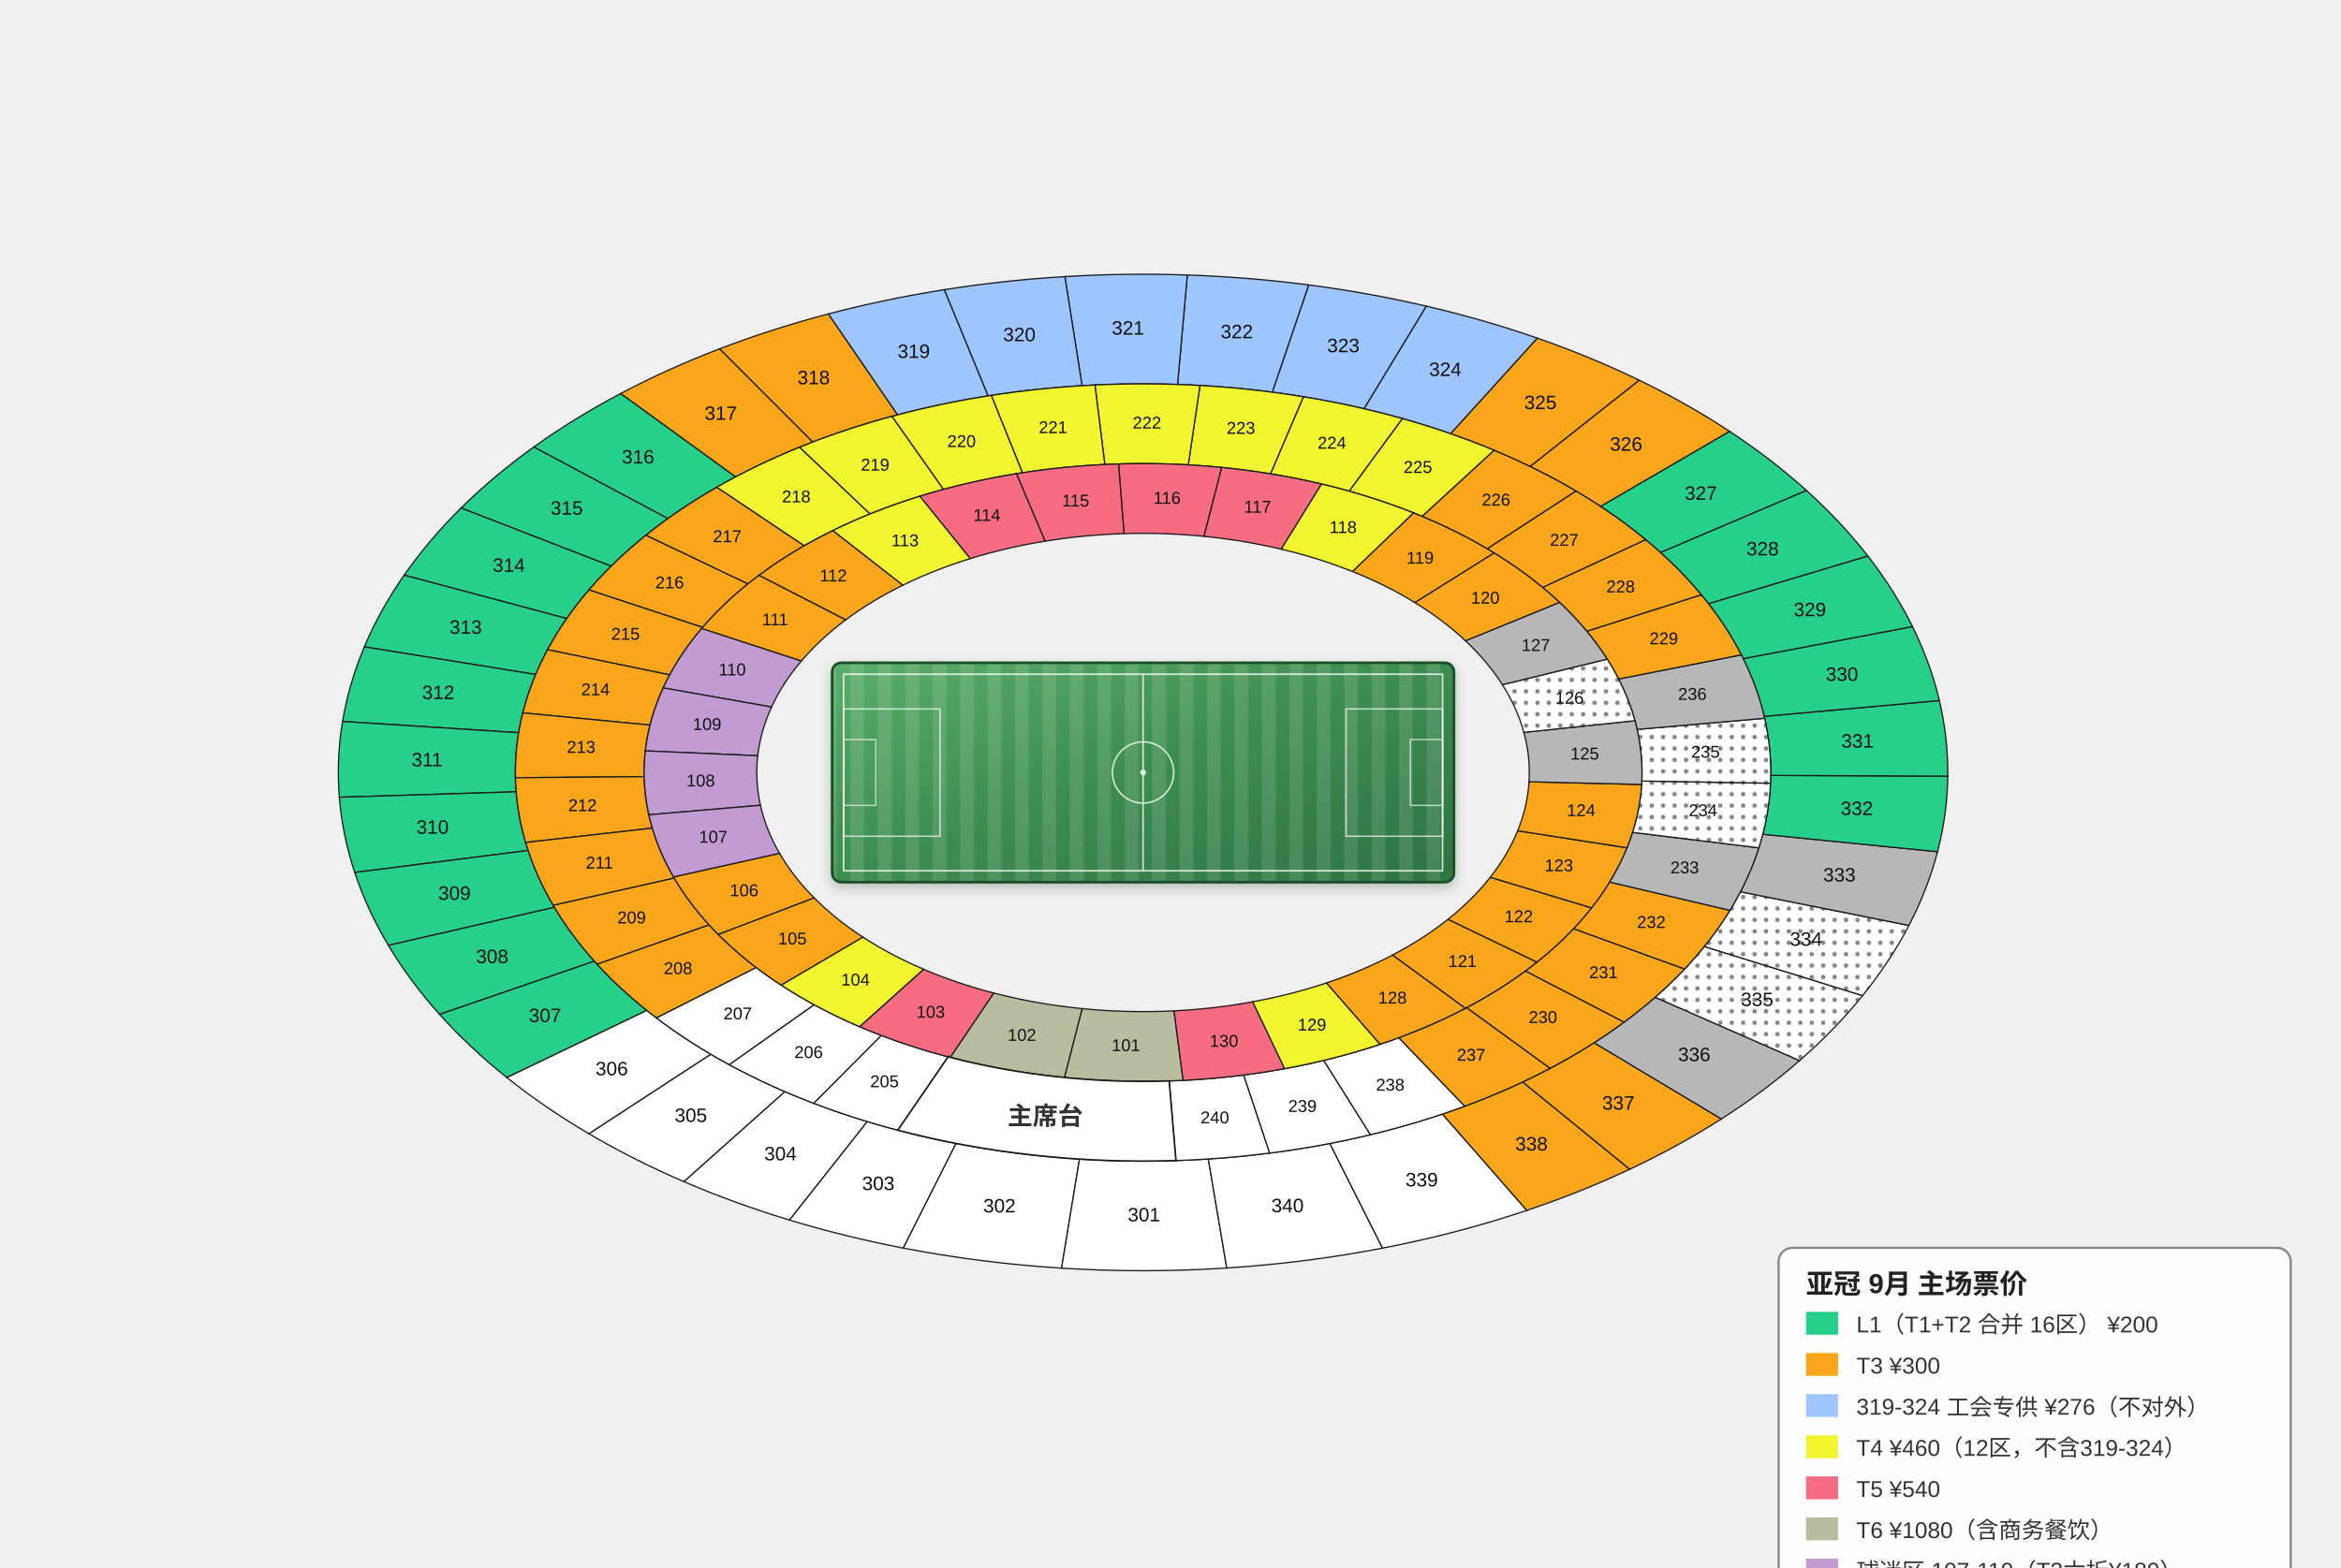
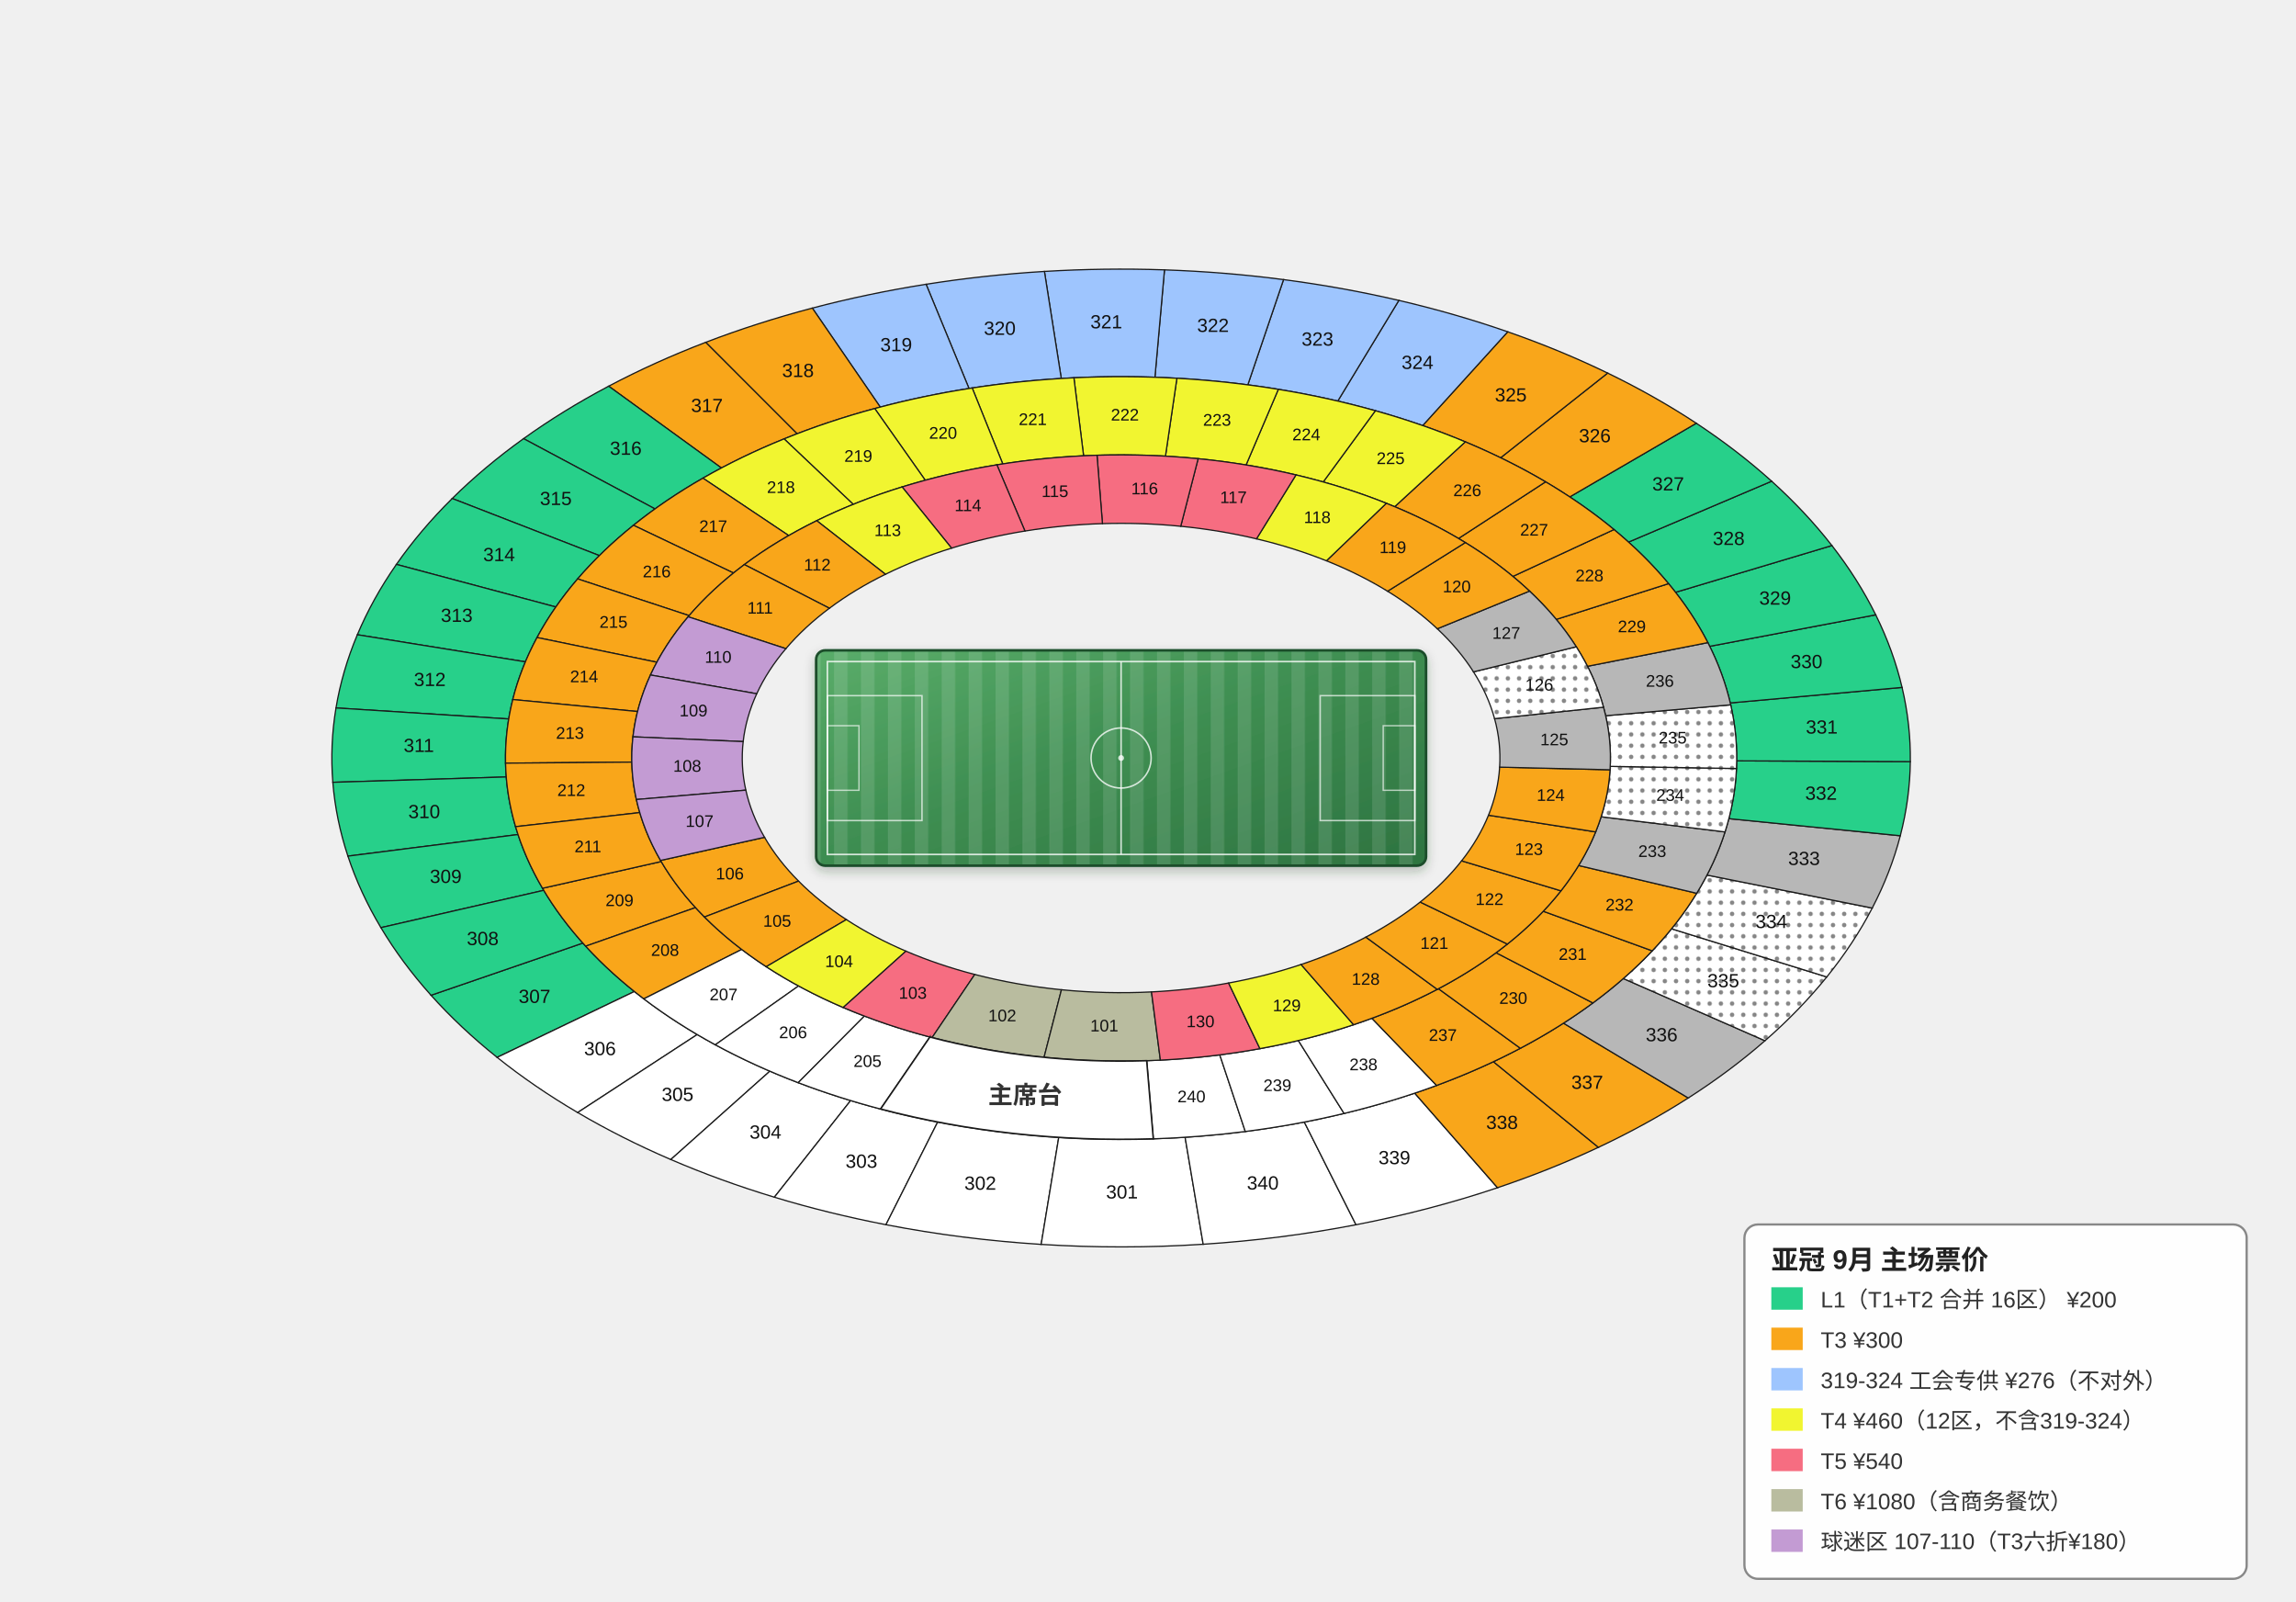
- <svg xmlns="http://www.w3.org/2000/svg" viewBox="0 0 1024 686" width="1024" height="686">
+ <svg xmlns="http://www.w3.org/2000/svg" viewBox="0 0 1024 714" width="1024" height="714">
  <defs>
    <pattern id="awayPattern" width="5" height="5" patternUnits="userSpaceOnUse">
      <rect width="5" height="5" fill="#fff" />
      <circle cx="2.5" cy="2.5" r="1" fill="#888" />
    </pattern>
    <linearGradient id="pitchGrad" x1="0%" y1="0%" x2="100%" y2="100%">
      <stop offset="0%" stop-color="#5aad6a" />
      <stop offset="45%" stop-color="#3f8f52" />
      <stop offset="100%" stop-color="#2d7340" />
    </linearGradient>
    <pattern id="grassStripe" width="12" height="96" patternUnits="userSpaceOnUse">
      <rect width="6" height="100%" fill="#ffffff" opacity="0.12" />
      <rect x="6" width="6" height="100%" fill="#000000" opacity="0" />
    </pattern>
    <filter id="pitchShadow" x="-10%" y="-15%" width="120%" height="130%">
      <feDropShadow dx="0" dy="2" stdDeviation="2.5" flood-color="#1a3d24" flood-opacity="0.28" />
    </filter>
  </defs>
  <g id="pitch" filter="url(#pitchShadow)">
    <rect x="364.0" y="290.0" width="272.0" height="96.0" rx="4" fill="url(#pitchGrad)" />
    <rect x="364.0" y="290.0" width="272.0" height="96.0" rx="4" fill="url(#grassStripe)" />
    <rect x="369.0" y="295.0" width="262.0" height="86.0" fill="none" stroke="rgba(255,255,255,0.78)" stroke-width="0.72" />
    <line x1="500.0" y1="295.0" x2="500.0" y2="381.0" stroke="rgba(255,255,255,0.78)" stroke-width="0.684" />
    <circle cx="500.0" cy="338.0" r="13.4" fill="none" stroke="rgba(255,255,255,0.78)" stroke-width="0.684" />
    <circle cx="500.0" cy="338.0" r="1.3" fill="rgba(255,255,255,0.78)" />
    <rect x="369.0" y="310.2" width="42.2" height="55.7" fill="none" stroke="rgba(255,255,255,0.78)" stroke-width="0.648" opacity="0.88" />
    <rect x="369.0" y="323.6" width="14.1" height="28.8" fill="none" stroke="rgba(255,255,255,0.78)" stroke-width="0.612" opacity="0.82" />
    <rect x="588.8" y="310.2" width="42.2" height="55.7" fill="none" stroke="rgba(255,255,255,0.78)" stroke-width="0.648" opacity="0.88" />
    <rect x="616.9" y="323.6" width="14.1" height="28.8" fill="none" stroke="rgba(255,255,255,0.78)" stroke-width="0.612" opacity="0.82" />
    <rect x="364.0" y="290.0" width="272.0" height="96.0" rx="4" fill="none" stroke="#1a4d2c" stroke-width="1.15" />
  </g>
  <path id="sec-307" d="M259.94,420.52L192.23,443.79A352.00,218.00,0,0,0,221.71,471.49L282.93,442.12A274.56,170.04,0,0,1,259.94,420.52Z" fill="#27d08a" stroke="#1a1a1a" stroke-width="0.55" />
  <text x="238.4" y="444.8" text-anchor="middle" dominant-baseline="middle" font-size="8.5" font-family="Arial,Helvetica,sans-serif" fill="#111">307</text>
  <path id="sec-306" d="M282.93,442.12L221.71,471.49A352.00,218.00,0,0,0,257.63,496.09L310.95,461.31A274.56,170.04,0,0,1,282.93,442.12Z" fill="#ffffff" stroke="#1a1a1a" stroke-width="0.55" />
  <text x="267.6" y="468.1" text-anchor="middle" dominant-baseline="middle" font-size="8.5" font-family="Arial,Helvetica,sans-serif" fill="#111">306</text>
  <path id="sec-305" d="M310.95,461.31L257.63,496.09A352.00,218.00,0,0,0,299.17,517.04L343.35,477.65A274.56,170.04,0,0,1,310.95,461.31Z" fill="#ffffff" stroke="#1a1a1a" stroke-width="0.55" />
  <text x="302.2" y="488.5" text-anchor="middle" dominant-baseline="middle" font-size="8.5" font-family="Arial,Helvetica,sans-serif" fill="#111">305</text>
  <path id="sec-304" d="M343.35,477.65L299.17,517.04A352.00,218.00,0,0,0,345.36,533.84L379.38,490.75A274.56,170.04,0,0,1,343.35,477.65Z" fill="#ffffff" stroke="#1a1a1a" stroke-width="0.55" />
  <text x="341.4" y="505.3" text-anchor="middle" dominant-baseline="middle" font-size="8.5" font-family="Arial,Helvetica,sans-serif" fill="#111">304</text>
  <path id="sec-303" d="M379.38,490.75L345.36,533.84A352.00,218.00,0,0,0,395.13,546.10L418.20,500.32A274.56,170.04,0,0,1,379.38,490.75Z" fill="#ffffff" stroke="#1a1a1a" stroke-width="0.55" />
  <text x="384.2" y="518.3" text-anchor="middle" dominant-baseline="middle" font-size="8.5" font-family="Arial,Helvetica,sans-serif" fill="#111">303</text>
  <path id="sec-302" d="M418.20,500.32L395.13,546.10A352.00,218.00,0,0,0,464.35,554.88L472.19,507.17A274.56,170.04,0,0,1,418.20,500.32Z" fill="#ffffff" stroke="#1a1a1a" stroke-width="0.55" />
  <text x="437.2" y="528.1" text-anchor="middle" dominant-baseline="middle" font-size="8.5" font-family="Arial,Helvetica,sans-serif" fill="#111">302</text>
  <path id="sec-301" d="M472.19,507.17L464.35,554.88A352.00,218.00,0,0,0,536.61,554.82L528.55,507.12A274.56,170.04,0,0,1,472.19,507.17Z" fill="#ffffff" stroke="#1a1a1a" stroke-width="0.55" />
  <text x="500.4" y="532.0" text-anchor="middle" dominant-baseline="middle" font-size="8.5" font-family="Arial,Helvetica,sans-serif" fill="#111">301</text>
  <path id="sec-340" d="M528.55,507.12L536.61,554.82A352.00,218.00,0,0,0,604.76,546.12L581.71,500.33A274.56,170.04,0,0,1,528.55,507.12Z" fill="#ffffff" stroke="#1a1a1a" stroke-width="0.55" />
  <text x="563.2" y="528.0" text-anchor="middle" dominant-baseline="middle" font-size="8.5" font-family="Arial,Helvetica,sans-serif" fill="#111">340</text>
  <path id="sec-339" d="M581.71,500.33L604.76,546.12A352.00,218.00,0,0,0,667.88,529.61L630.95,487.45A274.56,170.04,0,0,1,581.71,500.33Z" fill="#ffffff" stroke="#1a1a1a" stroke-width="0.55" />
  <text x="621.9" y="516.7" text-anchor="middle" dominant-baseline="middle" font-size="8.5" font-family="Arial,Helvetica,sans-serif" fill="#111">339</text>
  <path id="sec-338" d="M630.95,487.45L667.88,529.61A352.00,218.00,0,0,0,712.88,511.61L666.05,473.42A274.56,170.04,0,0,1,630.95,487.45Z" fill="#f9a61a" stroke="#1a1a1a" stroke-width="0.55" />
  <text x="669.9" y="501.0" text-anchor="middle" dominant-baseline="middle" font-size="8.5" font-family="Arial,Helvetica,sans-serif" fill="#111">338</text>
  <path id="sec-337" d="M666.05,473.42L712.88,511.61A352.00,218.00,0,0,0,752.95,489.60L697.30,456.25A274.56,170.04,0,0,1,666.05,473.42Z" fill="#f9a61a" stroke="#1a1a1a" stroke-width="0.55" />
  <text x="707.9" y="483.1" text-anchor="middle" dominant-baseline="middle" font-size="8.5" font-family="Arial,Helvetica,sans-serif" fill="#111">337</text>
  <path id="sec-336" d="M697.30,456.25L752.95,489.60A352.00,218.00,0,0,0,787.16,464.07L723.99,436.34A274.56,170.04,0,0,1,697.30,456.25Z" fill="#b7b7b7" stroke="#1a1a1a" stroke-width="0.55" />
  <text x="741.1" y="461.9" text-anchor="middle" dominant-baseline="middle" font-size="8.5" font-family="Arial,Helvetica,sans-serif" fill="#111">336</text>
  <path id="sec-335" d="M723.99,436.34L787.16,464.07A352.00,218.00,0,0,0,814.73,435.63L745.49,414.15A274.56,170.04,0,0,1,723.99,436.34Z" fill="url(#awayPattern)" stroke="#1a1a1a" stroke-width="0.55" />
  <text x="768.6" y="437.8" text-anchor="middle" dominant-baseline="middle" font-size="8.5" font-family="Arial,Helvetica,sans-serif" fill="#111">335</text>
  <path id="sec-334" d="M745.49,414.15L814.73,435.63A352.00,218.00,0,0,0,835.00,404.92L761.30,390.20A274.56,170.04,0,0,1,745.49,414.15Z" fill="url(#awayPattern)" stroke="#1a1a1a" stroke-width="0.55" />
  <text x="790.0" y="411.4" text-anchor="middle" dominant-baseline="middle" font-size="8.5" font-family="Arial,Helvetica,sans-serif" fill="#111">334</text>
  <path id="sec-333" d="M761.30,390.20L835.00,404.92A352.00,218.00,0,0,0,847.52,372.67L771.07,365.04A274.56,170.04,0,0,1,761.30,390.20Z" fill="#b7b7b7" stroke="#1a1a1a" stroke-width="0.55" />
  <text x="804.6" y="383.3" text-anchor="middle" dominant-baseline="middle" font-size="8.5" font-family="Arial,Helvetica,sans-serif" fill="#111">333</text>
  <path id="sec-332" d="M771.07,365.04L847.52,372.67A352.00,218.00,0,0,0,851.99,339.61L774.55,339.26A274.56,170.04,0,0,1,771.07,365.04Z" fill="#27d08a" stroke="#1a1a1a" stroke-width="0.55" />
  <text x="812.2" y="354.2" text-anchor="middle" dominant-baseline="middle" font-size="8.5" font-family="Arial,Helvetica,sans-serif" fill="#111">332</text>
  <path id="sec-331" d="M774.55,339.26L851.99,339.61A352.00,218.00,0,0,0,848.31,306.52L771.68,313.44A274.56,170.04,0,0,1,774.55,339.26Z" fill="#27d08a" stroke="#1a1a1a" stroke-width="0.55" />
  <text x="812.5" y="324.7" text-anchor="middle" dominant-baseline="middle" font-size="8.5" font-family="Arial,Helvetica,sans-serif" fill="#111">331</text>
  <path id="sec-330" d="M771.68,313.44L848.31,306.52A352.00,218.00,0,0,0,836.56,274.15L762.52,288.20A274.56,170.04,0,0,1,771.68,313.44Z" fill="#27d08a" stroke="#1a1a1a" stroke-width="0.55" />
  <text x="805.7" y="295.5" text-anchor="middle" dominant-baseline="middle" font-size="8.5" font-family="Arial,Helvetica,sans-serif" fill="#111">330</text>
  <path id="sec-329" d="M762.52,288.20L836.56,274.15A352.00,218.00,0,0,0,817.02,243.26L747.28,264.11A274.56,170.04,0,0,1,762.52,288.20Z" fill="#27d08a" stroke="#1a1a1a" stroke-width="0.55" />
  <text x="791.7" y="267.2" text-anchor="middle" dominant-baseline="middle" font-size="8.5" font-family="Arial,Helvetica,sans-serif" fill="#111">329</text>
  <path id="sec-328" d="M747.28,264.11L817.02,243.26A352.00,218.00,0,0,0,790.14,214.57L726.31,241.72A274.56,170.04,0,0,1,747.28,264.11Z" fill="#27d08a" stroke="#1a1a1a" stroke-width="0.55" />
  <text x="771.0" y="240.6" text-anchor="middle" dominant-baseline="middle" font-size="8.5" font-family="Arial,Helvetica,sans-serif" fill="#111">328</text>
  <path id="sec-327" d="M726.31,241.72L790.14,214.57A352.00,218.00,0,0,0,756.54,188.73L700.10,221.57A274.56,170.04,0,0,1,726.31,241.72Z" fill="#27d08a" stroke="#1a1a1a" stroke-width="0.55" />
  <text x="744.0" y="216.3" text-anchor="middle" dominant-baseline="middle" font-size="8.5" font-family="Arial,Helvetica,sans-serif" fill="#111">327</text>
  <path id="sec-326" d="M700.10,221.57L756.54,188.73A352.00,218.00,0,0,0,717.00,166.35L669.26,204.12A274.56,170.04,0,0,1,700.10,221.57Z" fill="#f9a61a" stroke="#1a1a1a" stroke-width="0.55" />
  <text x="711.3" y="194.8" text-anchor="middle" dominant-baseline="middle" font-size="8.5" font-family="Arial,Helvetica,sans-serif" fill="#111">326</text>
  <path id="sec-325" d="M669.26,204.12L717.00,166.35A352.00,218.00,0,0,0,672.44,147.95L634.50,189.76A274.56,170.04,0,0,1,669.26,204.12Z" fill="#f9a61a" stroke="#1a1a1a" stroke-width="0.55" />
  <text x="673.8" y="176.6" text-anchor="middle" dominant-baseline="middle" font-size="8.5" font-family="Arial,Helvetica,sans-serif" fill="#111">325</text>
  <path id="sec-324" d="M634.50,189.76L672.44,147.95A352.00,218.00,0,0,0,623.88,133.95L596.63,178.84A274.56,170.04,0,0,1,634.50,189.76Z" fill="#9ec5fe" stroke="#1a1a1a" stroke-width="0.55" />
  <text x="632.2" y="162.1" text-anchor="middle" dominant-baseline="middle" font-size="8.5" font-family="Arial,Helvetica,sans-serif" fill="#111">324</text>
  <path id="sec-323" d="M596.63,178.84L623.88,133.95A352.00,218.00,0,0,0,572.45,124.67L556.51,171.60A274.56,170.04,0,0,1,596.63,178.84Z" fill="#9ec5fe" stroke="#1a1a1a" stroke-width="0.55" />
  <text x="587.6" y="151.7" text-anchor="middle" dominant-baseline="middle" font-size="8.5" font-family="Arial,Helvetica,sans-serif" fill="#111">323</text>
  <path id="sec-322" d="M556.51,171.60L572.45,124.67A352.00,218.00,0,0,0,519.35,120.33L515.09,168.22A274.56,170.04,0,0,1,556.51,171.60Z" fill="#9ec5fe" stroke="#1a1a1a" stroke-width="0.55" />
  <text x="541.0" y="145.6" text-anchor="middle" dominant-baseline="middle" font-size="8.5" font-family="Arial,Helvetica,sans-serif" fill="#111">322</text>
  <path id="sec-321" d="M515.09,168.22L519.35,120.33A352.00,218.00,0,0,0,465.80,121.03L473.32,168.76A274.56,170.04,0,0,1,515.09,168.22Z" fill="#9ec5fe" stroke="#1a1a1a" stroke-width="0.55" />
  <text x="493.4" y="144.0" text-anchor="middle" dominant-baseline="middle" font-size="8.5" font-family="Arial,Helvetica,sans-serif" fill="#111">321</text>
  <path id="sec-320" d="M473.32,168.76L465.80,121.03A352.00,218.00,0,0,0,413.03,126.76L432.17,173.23A274.56,170.04,0,0,1,473.32,168.76Z" fill="#9ec5fe" stroke="#1a1a1a" stroke-width="0.55" />
  <text x="445.9" y="146.9" text-anchor="middle" dominant-baseline="middle" font-size="8.5" font-family="Arial,Helvetica,sans-serif" fill="#111">320</text>
  <path id="sec-319" d="M432.17,173.23L413.03,126.76A352.00,218.00,0,0,0,362.29,137.38L392.58,181.51A274.56,170.04,0,0,1,432.17,173.23Z" fill="#9ec5fe" stroke="#1a1a1a" stroke-width="0.55" />
  <text x="399.7" y="154.2" text-anchor="middle" dominant-baseline="middle" font-size="8.5" font-family="Arial,Helvetica,sans-serif" fill="#111">319</text>
  <path id="sec-318" d="M392.58,181.51L362.29,137.38A352.00,218.00,0,0,0,314.73,152.64L355.49,193.42A274.56,170.04,0,0,1,392.58,181.51Z" fill="#f9a61a" stroke="#1a1a1a" stroke-width="0.55" />
  <text x="355.9" y="165.7" text-anchor="middle" dominant-baseline="middle" font-size="8.5" font-family="Arial,Helvetica,sans-serif" fill="#111">318</text>
  <path id="sec-317" d="M355.49,193.42L314.73,152.64A352.00,218.00,0,0,0,271.46,172.20L321.74,208.67A274.56,170.04,0,0,1,355.49,193.42Z" fill="#f9a61a" stroke="#1a1a1a" stroke-width="0.55" />
  <text x="315.3" y="181.3" text-anchor="middle" dominant-baseline="middle" font-size="8.5" font-family="Arial,Helvetica,sans-serif" fill="#111">317</text>
  <path id="sec-316" d="M321.74,208.67L271.46,172.20A352.00,218.00,0,0,0,233.49,195.59L292.12,226.92A274.56,170.04,0,0,1,321.74,208.67Z" fill="#27d08a" stroke="#1a1a1a" stroke-width="0.55" />
  <text x="279.1" y="200.4" text-anchor="middle" dominant-baseline="middle" font-size="8.5" font-family="Arial,Helvetica,sans-serif" fill="#111">316</text>
  <path id="sec-315" d="M292.12,226.92L233.49,195.59A352.00,218.00,0,0,0,201.68,222.28L267.31,247.74A274.56,170.04,0,0,1,292.12,226.92Z" fill="#27d08a" stroke="#1a1a1a" stroke-width="0.55" />
  <text x="247.9" y="222.8" text-anchor="middle" dominant-baseline="middle" font-size="8.5" font-family="Arial,Helvetica,sans-serif" fill="#111">315</text>
  <path id="sec-314" d="M267.31,247.74L201.68,222.28A352.00,218.00,0,0,0,176.79,251.66L247.89,270.65A274.56,170.04,0,0,1,267.31,247.74Z" fill="#27d08a" stroke="#1a1a1a" stroke-width="0.55" />
  <text x="222.6" y="247.8" text-anchor="middle" dominant-baseline="middle" font-size="8.5" font-family="Arial,Helvetica,sans-serif" fill="#111">314</text>
  <path id="sec-313" d="M247.89,270.65L176.79,251.66A352.00,218.00,0,0,0,159.37,283.03L234.31,295.12A274.56,170.04,0,0,1,247.89,270.65Z" fill="#27d08a" stroke="#1a1a1a" stroke-width="0.55" />
  <text x="203.7" y="274.9" text-anchor="middle" dominant-baseline="middle" font-size="8.5" font-family="Arial,Helvetica,sans-serif" fill="#111">313</text>
  <path id="sec-312" d="M234.31,295.12L159.37,283.03A352.00,218.00,0,0,0,149.85,315.67L226.88,320.59A274.56,170.04,0,0,1,234.31,295.12Z" fill="#27d08a" stroke="#1a1a1a" stroke-width="0.55" />
  <text x="191.7" y="303.5" text-anchor="middle" dominant-baseline="middle" font-size="8.5" font-family="Arial,Helvetica,sans-serif" fill="#111">312</text>
  <path id="sec-311" d="M226.88,320.59L149.85,315.67A352.00,218.00,0,0,0,148.44,348.84L225.78,346.45A274.56,170.04,0,0,1,226.88,320.59Z" fill="#27d08a" stroke="#1a1a1a" stroke-width="0.55" />
  <text x="186.8" y="332.9" text-anchor="middle" dominant-baseline="middle" font-size="8.5" font-family="Arial,Helvetica,sans-serif" fill="#111">311</text>
  <path id="sec-310" d="M225.78,346.45L148.44,348.84A352.00,218.00,0,0,0,155.16,381.75L231.03,372.12A274.56,170.04,0,0,1,225.78,346.45Z" fill="#27d08a" stroke="#1a1a1a" stroke-width="0.55" />
  <text x="189.2" y="362.4" text-anchor="middle" dominant-baseline="middle" font-size="8.5" font-family="Arial,Helvetica,sans-serif" fill="#111">310</text>
  <path id="sec-309" d="M231.03,372.12L155.16,381.75A352.00,218.00,0,0,0,169.87,413.64L242.50,397.00A274.56,170.04,0,0,1,231.03,372.12Z" fill="#27d08a" stroke="#1a1a1a" stroke-width="0.55" />
  <text x="198.8" y="391.3" text-anchor="middle" dominant-baseline="middle" font-size="8.5" font-family="Arial,Helvetica,sans-serif" fill="#111">309</text>
  <path id="sec-308" d="M242.50,397.00L169.87,413.64A352.00,218.00,0,0,0,192.23,443.79L259.94,420.52A274.56,170.04,0,0,1,242.50,397.00Z" fill="#27d08a" stroke="#1a1a1a" stroke-width="0.55" />
  <text x="215.3" y="419.0" text-anchor="middle" dominant-baseline="middle" font-size="8.5" font-family="Arial,Helvetica,sans-serif" fill="#111">308</text>
  <path id="sec-209" d="M294.88,384.16L241.95,396.08A274.56,170.04,0,0,0,261.20,421.91L310.18,404.70A218.24,135.16,0,0,1,294.88,384.16Z" fill="#f9a61a" stroke="#1a1a1a" stroke-width="0.55" />
  <text x="276.3" y="401.9" text-anchor="middle" dominant-baseline="middle" font-size="7.5" font-family="Arial,Helvetica,sans-serif" fill="#111">209</text>
  <path id="sec-208" d="M310.18,404.70L261.20,421.91A274.56,170.04,0,0,0,287.13,445.39L330.80,423.36A218.24,135.16,0,0,1,310.18,404.70Z" fill="#f9a61a" stroke="#1a1a1a" stroke-width="0.55" />
  <text x="296.6" y="424.1" text-anchor="middle" dominant-baseline="middle" font-size="7.5" font-family="Arial,Helvetica,sans-serif" fill="#111">208</text>
  <path id="sec-207" d="M330.80,423.36L287.13,445.39A274.56,170.04,0,0,0,319.02,465.87L356.15,439.64A218.24,135.16,0,0,1,330.80,423.36Z" fill="#ffffff" stroke="#1a1a1a" stroke-width="0.55" />
  <text x="322.7" y="443.9" text-anchor="middle" dominant-baseline="middle" font-size="7.5" font-family="Arial,Helvetica,sans-serif" fill="#111">207</text>
  <path id="sec-206" d="M356.15,439.64L319.02,465.87A274.56,170.04,0,0,0,355.98,482.77L385.52,453.07A218.24,135.16,0,0,1,356.15,439.64Z" fill="#ffffff" stroke="#1a1a1a" stroke-width="0.55" />
  <text x="353.7" y="460.8" text-anchor="middle" dominant-baseline="middle" font-size="7.5" font-family="Arial,Helvetica,sans-serif" fill="#111">206</text>
  <path id="sec-205" d="M385.52,453.07L355.98,482.77A274.56,170.04,0,0,0,392.72,494.52L414.73,462.42A218.24,135.16,0,0,1,385.52,453.07Z" fill="#ffffff" stroke="#1a1a1a" stroke-width="0.55" />
  <text x="386.9" y="473.6" text-anchor="middle" dominant-baseline="middle" font-size="7.5" font-family="Arial,Helvetica,sans-serif" fill="#111">205</text>
  <path id="sec-240" d="M511.42,472.97L514.37,507.81A274.56,170.04,0,0,0,555.39,504.54L544.02,470.38A218.24,135.16,0,0,1,511.42,472.97Z" fill="#ffffff" stroke="#1a1a1a" stroke-width="0.55" />
  <text x="531.4" y="489.4" text-anchor="middle" dominant-baseline="middle" font-size="7.5" font-family="Arial,Helvetica,sans-serif" fill="#111">240</text>
  <path id="sec-239" d="M544.02,470.38L555.39,504.54A274.56,170.04,0,0,0,599.45,496.49L579.05,463.98A218.24,135.16,0,0,1,544.02,470.38Z" fill="#ffffff" stroke="#1a1a1a" stroke-width="0.55" />
  <text x="569.7" y="484.4" text-anchor="middle" dominant-baseline="middle" font-size="7.5" font-family="Arial,Helvetica,sans-serif" fill="#111">239</text>
  <path id="sec-238" d="M579.05,463.98L599.45,496.49A274.56,170.04,0,0,0,640.72,484.01L611.86,454.06A218.24,135.16,0,0,1,579.05,463.98Z" fill="#ffffff" stroke="#1a1a1a" stroke-width="0.55" />
  <text x="608.1" y="475.1" text-anchor="middle" dominant-baseline="middle" font-size="7.5" font-family="Arial,Helvetica,sans-serif" fill="#111">238</text>
  <path id="sec-237" d="M611.86,454.06L640.72,484.01A274.56,170.04,0,0,0,678.06,467.43L641.54,440.88A218.24,135.16,0,0,1,611.86,454.06Z" fill="#f9a61a" stroke="#1a1a1a" stroke-width="0.55" />
  <text x="643.5" y="462.0" text-anchor="middle" dominant-baseline="middle" font-size="7.5" font-family="Arial,Helvetica,sans-serif" fill="#111">237</text>
  <path id="sec-230" d="M641.54,440.88L678.06,467.43A274.56,170.04,0,0,0,710.41,447.23L667.25,424.83A218.24,135.16,0,0,1,641.54,440.88Z" fill="#f9a61a" stroke="#1a1a1a" stroke-width="0.55" />
  <text x="674.9" y="445.5" text-anchor="middle" dominant-baseline="middle" font-size="7.5" font-family="Arial,Helvetica,sans-serif" fill="#111">230</text>
  <path id="sec-231" d="M667.25,424.83L710.41,447.23A274.56,170.04,0,0,0,736.88,423.98L688.29,406.34A218.24,135.16,0,0,1,667.25,424.83Z" fill="#f9a61a" stroke="#1a1a1a" stroke-width="0.55" />
  <text x="701.4" y="425.9" text-anchor="middle" dominant-baseline="middle" font-size="7.5" font-family="Arial,Helvetica,sans-serif" fill="#111">231</text>
  <path id="sec-232" d="M688.29,406.34L736.88,423.98A274.56,170.04,0,0,0,756.71,398.32L704.05,385.94A218.24,135.16,0,0,1,688.29,406.34Z" fill="#f9a61a" stroke="#1a1a1a" stroke-width="0.55" />
  <text x="722.3" y="403.9" text-anchor="middle" dominant-baseline="middle" font-size="7.5" font-family="Arial,Helvetica,sans-serif" fill="#111">232</text>
  <path id="sec-233" d="M704.05,385.94L756.71,398.32A274.56,170.04,0,0,0,769.35,370.96L714.10,364.20A218.24,135.16,0,0,1,704.05,385.94Z" fill="#b7b7b7" stroke="#1a1a1a" stroke-width="0.55" />
  <text x="736.9" y="380.0" text-anchor="middle" dominant-baseline="middle" font-size="7.5" font-family="Arial,Helvetica,sans-serif" fill="#111">233</text>
  <path id="sec-234" d="M714.10,364.20L769.35,370.96A274.56,170.04,0,0,0,774.46,342.69L718.16,341.73A218.24,135.16,0,0,1,714.10,364.20Z" fill="url(#awayPattern)" stroke="#1a1a1a" stroke-width="0.55" />
  <text x="744.9" y="355.0" text-anchor="middle" dominant-baseline="middle" font-size="7.5" font-family="Arial,Helvetica,sans-serif" fill="#111">234</text>
  <path id="sec-235" d="M718.16,341.73L774.46,342.69A274.56,170.04,0,0,0,771.88,314.28L716.11,319.15A218.24,135.16,0,0,1,718.16,341.73Z" fill="url(#awayPattern)" stroke="#1a1a1a" stroke-width="0.55" />
  <text x="746.0" y="329.4" text-anchor="middle" dominant-baseline="middle" font-size="7.5" font-family="Arial,Helvetica,sans-serif" fill="#111">235</text>
  <path id="sec-236" d="M716.11,319.15L771.88,314.28A274.56,170.04,0,0,0,761.69,286.54L708.01,297.10A218.24,135.16,0,0,1,716.11,319.15Z" fill="#b7b7b7" stroke="#1a1a1a" stroke-width="0.55" />
  <text x="740.3" y="304.1" text-anchor="middle" dominant-baseline="middle" font-size="7.5" font-family="Arial,Helvetica,sans-serif" fill="#111">236</text>
  <path id="sec-229" d="M708.01,297.10L761.69,286.54A274.56,170.04,0,0,0,744.17,260.24L694.08,276.19A218.24,135.16,0,0,1,708.01,297.10Z" fill="#f9a61a" stroke="#1a1a1a" stroke-width="0.55" />
  <text x="727.8" y="279.8" text-anchor="middle" dominant-baseline="middle" font-size="7.5" font-family="Arial,Helvetica,sans-serif" fill="#111">229</text>
  <path id="sec-228" d="M694.08,276.19L744.17,260.24A274.56,170.04,0,0,0,719.82,236.12L674.73,257.02A218.24,135.16,0,0,1,694.08,276.19Z" fill="#f9a61a" stroke="#1a1a1a" stroke-width="0.55" />
  <text x="708.9" y="257.1" text-anchor="middle" dominant-baseline="middle" font-size="7.5" font-family="Arial,Helvetica,sans-serif" fill="#111">228</text>
  <path id="sec-227" d="M674.73,257.02L719.82,236.12A274.56,170.04,0,0,0,689.31,214.85L650.48,240.11A218.24,135.16,0,0,1,674.73,257.02Z" fill="#f9a61a" stroke="#1a1a1a" stroke-width="0.55" />
  <text x="684.2" y="236.7" text-anchor="middle" dominant-baseline="middle" font-size="7.5" font-family="Arial,Helvetica,sans-serif" fill="#111">227</text>
  <path id="sec-226" d="M650.48,240.11L689.31,214.85A274.56,170.04,0,0,0,653.51,197.02L622.02,225.94A218.24,135.16,0,0,1,650.48,240.11Z" fill="#f9a61a" stroke="#1a1a1a" stroke-width="0.55" />
  <text x="654.4" y="219.1" text-anchor="middle" dominant-baseline="middle" font-size="7.5" font-family="Arial,Helvetica,sans-serif" fill="#111">226</text>
  <path id="sec-225" d="M622.02,225.94L653.51,197.02A274.56,170.04,0,0,0,613.41,183.14L590.14,214.91A218.24,135.16,0,0,1,622.02,225.94Z" fill="#f1f530" stroke="#1a1a1a" stroke-width="0.55" />
  <text x="620.2" y="204.8" text-anchor="middle" dominant-baseline="middle" font-size="7.5" font-family="Arial,Helvetica,sans-serif" fill="#111">225</text>
  <path id="sec-224" d="M590.14,214.91L613.41,183.14A274.56,170.04,0,0,0,570.13,173.60L555.74,207.32A218.24,135.16,0,0,1,590.14,214.91Z" fill="#f1f530" stroke="#1a1a1a" stroke-width="0.55" />
  <text x="582.6" y="194.2" text-anchor="middle" dominant-baseline="middle" font-size="7.5" font-family="Arial,Helvetica,sans-serif" fill="#111">224</text>
  <path id="sec-223" d="M555.74,207.32L570.13,173.60A274.56,170.04,0,0,0,524.89,168.66L519.78,203.40A218.24,135.16,0,0,1,555.74,207.32Z" fill="#f1f530" stroke="#1a1a1a" stroke-width="0.55" />
  <text x="542.8" y="187.7" text-anchor="middle" dominant-baseline="middle" font-size="7.5" font-family="Arial,Helvetica,sans-serif" fill="#111">223</text>
  <path id="sec-222" d="M519.78,203.40L524.89,168.66A274.56,170.04,0,0,0,478.95,168.46L483.27,203.24A218.24,135.16,0,0,1,519.78,203.40Z" fill="#f1f530" stroke="#1a1a1a" stroke-width="0.55" />
  <text x="501.7" y="185.4" text-anchor="middle" dominant-baseline="middle" font-size="7.5" font-family="Arial,Helvetica,sans-serif" fill="#111">222</text>
  <path id="sec-221" d="M483.27,203.24L478.95,168.46A274.56,170.04,0,0,0,433.60,173.01L447.22,206.85A218.24,135.16,0,0,1,483.27,203.24Z" fill="#f1f530" stroke="#1a1a1a" stroke-width="0.55" />
  <text x="460.6" y="187.4" text-anchor="middle" dominant-baseline="middle" font-size="7.5" font-family="Arial,Helvetica,sans-serif" fill="#111">221</text>
  <path id="sec-220" d="M447.22,206.85L433.60,173.01A274.56,170.04,0,0,0,390.12,182.17L412.66,214.14A218.24,135.16,0,0,1,447.22,206.85Z" fill="#f1f530" stroke="#1a1a1a" stroke-width="0.55" />
  <text x="420.6" y="193.5" text-anchor="middle" dominant-baseline="middle" font-size="7.5" font-family="Arial,Helvetica,sans-serif" fill="#111">220</text>
  <path id="sec-219" d="M412.66,214.14L390.12,182.17A274.56,170.04,0,0,0,349.70,195.70L380.53,224.89A218.24,135.16,0,0,1,412.66,214.14Z" fill="#f1f530" stroke="#1a1a1a" stroke-width="0.55" />
  <text x="382.8" y="203.8" text-anchor="middle" dominant-baseline="middle" font-size="7.5" font-family="Arial,Helvetica,sans-serif" fill="#111">219</text>
  <path id="sec-218" d="M380.53,224.89L349.70,195.70A274.56,170.04,0,0,0,313.50,213.21L351.75,238.81A218.24,135.16,0,0,1,380.53,224.89Z" fill="#f1f530" stroke="#1a1a1a" stroke-width="0.55" />
  <text x="348.3" y="217.7" text-anchor="middle" dominant-baseline="middle" font-size="7.5" font-family="Arial,Helvetica,sans-serif" fill="#111">218</text>
  <path id="sec-217" d="M351.75,238.81L313.50,213.21A274.56,170.04,0,0,0,282.51,234.22L327.13,255.50A218.24,135.16,0,0,1,351.75,238.81Z" fill="#f9a61a" stroke="#1a1a1a" stroke-width="0.55" />
  <text x="318.1" y="235.1" text-anchor="middle" dominant-baseline="middle" font-size="7.5" font-family="Arial,Helvetica,sans-serif" fill="#111">217</text>
  <path id="sec-216" d="M327.13,255.50L282.51,234.22A274.56,170.04,0,0,0,257.62,258.13L307.34,274.51A218.24,135.16,0,0,1,327.13,255.50Z" fill="#f9a61a" stroke="#1a1a1a" stroke-width="0.55" />
  <text x="292.9" y="255.3" text-anchor="middle" dominant-baseline="middle" font-size="7.5" font-family="Arial,Helvetica,sans-serif" fill="#111">216</text>
  <path id="sec-215" d="M307.34,274.51L257.62,258.13A274.56,170.04,0,0,0,239.51,284.27L292.94,295.29A218.24,135.16,0,0,1,307.34,274.51Z" fill="#f9a61a" stroke="#1a1a1a" stroke-width="0.55" />
  <text x="273.6" y="277.8" text-anchor="middle" dominant-baseline="middle" font-size="7.5" font-family="Arial,Helvetica,sans-serif" fill="#111">215</text>
  <path id="sec-214" d="M292.94,295.29L239.51,284.27A274.56,170.04,0,0,0,228.69,311.92L284.34,317.27A218.24,135.16,0,0,1,292.94,295.29Z" fill="#f9a61a" stroke="#1a1a1a" stroke-width="0.55" />
  <text x="260.5" y="302.1" text-anchor="middle" dominant-baseline="middle" font-size="7.5" font-family="Arial,Helvetica,sans-serif" fill="#111">214</text>
  <path id="sec-213" d="M284.34,317.27L228.69,311.92A274.56,170.04,0,0,0,225.47,340.30L281.78,339.83A218.24,135.16,0,0,1,284.34,317.27Z" fill="#f9a61a" stroke="#1a1a1a" stroke-width="0.55" />
  <text x="254.2" y="327.3" text-anchor="middle" dominant-baseline="middle" font-size="7.5" font-family="Arial,Helvetica,sans-serif" fill="#111">213</text>
  <path id="sec-212" d="M281.78,339.83L225.47,340.30A274.56,170.04,0,0,0,229.93,368.62L285.33,362.34A218.24,135.16,0,0,1,281.78,339.83Z" fill="#f9a61a" stroke="#1a1a1a" stroke-width="0.55" />
  <text x="254.8" y="352.8" text-anchor="middle" dominant-baseline="middle" font-size="7.5" font-family="Arial,Helvetica,sans-serif" fill="#111">212</text>
  <path id="sec-211" d="M285.33,362.34L229.93,368.62A274.56,170.04,0,0,0,241.95,396.08L294.88,384.16A218.24,135.16,0,0,1,285.33,362.34Z" fill="#f9a61a" stroke="#1a1a1a" stroke-width="0.55" />
  <text x="262.2" y="377.9" text-anchor="middle" dominant-baseline="middle" font-size="7.5" font-family="Arial,Helvetica,sans-serif" fill="#111">211</text>
  <path id="sec-106" d="M340.98,373.36L294.60,383.68A218.24,135.16,0,0,0,314.19,408.89L356.14,392.88A168.96,104.64,0,0,1,340.98,373.36Z" fill="#f9a61a" stroke="#1a1a1a" stroke-width="0.55" />
  <text x="325.5" y="390.0" text-anchor="middle" dominant-baseline="middle" font-size="7.5" font-family="Arial,Helvetica,sans-serif" fill="#111">106</text>
  <path id="sec-105" d="M356.14,392.88L314.19,408.89A218.24,135.16,0,0,0,341.73,431.06L377.47,410.05A168.96,104.64,0,0,1,356.14,392.88Z" fill="#f9a61a" stroke="#1a1a1a" stroke-width="0.55" />
  <text x="346.6" y="411.1" text-anchor="middle" dominant-baseline="middle" font-size="7.5" font-family="Arial,Helvetica,sans-serif" fill="#111">105</text>
  <path id="sec-104" d="M377.47,410.05L341.73,431.06A218.24,135.16,0,0,0,376.06,449.25L404.05,424.13A168.96,104.64,0,0,1,377.47,410.05Z" fill="#f1f530" stroke="#1a1a1a" stroke-width="0.55" />
  <text x="374.2" y="429.1" text-anchor="middle" dominant-baseline="middle" font-size="7.5" font-family="Arial,Helvetica,sans-serif" fill="#111">104</text>
  <path id="sec-103" d="M404.05,424.13L376.06,449.25A218.24,135.16,0,0,0,415.70,462.67L434.74,434.52A168.96,104.64,0,0,1,404.05,424.13Z" fill="#f66d81" stroke="#1a1a1a" stroke-width="0.55" />
  <text x="407.1" y="443.2" text-anchor="middle" dominant-baseline="middle" font-size="7.5" font-family="Arial,Helvetica,sans-serif" fill="#111">103</text>
  <path id="sec-102" d="M434.74,434.52L415.70,462.67A218.24,135.16,0,0,0,465.64,471.47L473.40,441.33A168.96,104.64,0,0,1,434.74,434.52Z" fill="#b9bc9f" stroke="#1a1a1a" stroke-width="0.55" />
  <text x="447.0" y="453.3" text-anchor="middle" dominant-baseline="middle" font-size="7.5" font-family="Arial,Helvetica,sans-serif" fill="#111">102</text>
  <path id="sec-101" d="M473.40,441.33L465.64,471.47A218.24,135.16,0,0,0,517.52,472.72L513.56,442.30A168.96,104.64,0,0,1,473.40,441.33Z" fill="#b9bc9f" stroke="#1a1a1a" stroke-width="0.55" />
  <text x="492.5" y="457.8" text-anchor="middle" dominant-baseline="middle" font-size="7.5" font-family="Arial,Helvetica,sans-serif" fill="#111">101</text>
  <path id="sec-130" d="M513.56,442.30L517.52,472.72A218.24,135.16,0,0,0,561.93,467.60L547.95,438.34A168.96,104.64,0,0,1,513.56,442.30Z" fill="#f66d81" stroke="#1a1a1a" stroke-width="0.55" />
  <text x="535.4" y="455.9" text-anchor="middle" dominant-baseline="middle" font-size="7.5" font-family="Arial,Helvetica,sans-serif" fill="#111">130</text>
  <path id="sec-129" d="M547.95,438.34L561.93,467.60A218.24,135.16,0,0,0,603.69,456.93L580.27,430.08A168.96,104.64,0,0,1,547.95,438.34Z" fill="#f1f530" stroke="#1a1a1a" stroke-width="0.55" />
  <text x="573.9" y="448.8" text-anchor="middle" dominant-baseline="middle" font-size="7.5" font-family="Arial,Helvetica,sans-serif" fill="#111">129</text>
  <path id="sec-128" d="M580.27,430.08L603.69,456.93A218.24,135.16,0,0,0,641.00,441.16L609.16,417.87A168.96,104.64,0,0,1,580.27,430.08Z" fill="#f9a61a" stroke="#1a1a1a" stroke-width="0.55" />
  <text x="609.1" y="437.0" text-anchor="middle" dominant-baseline="middle" font-size="7.5" font-family="Arial,Helvetica,sans-serif" fill="#111">128</text>
  <path id="sec-121" d="M609.16,417.87L641.00,441.16A218.24,135.16,0,0,0,672.28,420.97L633.38,402.24A168.96,104.64,0,0,1,609.16,417.87Z" fill="#f9a61a" stroke="#1a1a1a" stroke-width="0.55" />
  <text x="639.7" y="421.0" text-anchor="middle" dominant-baseline="middle" font-size="7.5" font-family="Arial,Helvetica,sans-serif" fill="#111">121</text>
  <path id="sec-122" d="M633.38,402.24L672.28,420.97A218.24,135.16,0,0,0,696.17,397.23L651.87,383.85A168.96,104.64,0,0,1,633.38,402.24Z" fill="#f9a61a" stroke="#1a1a1a" stroke-width="0.55" />
  <text x="664.3" y="401.4" text-anchor="middle" dominant-baseline="middle" font-size="7.5" font-family="Arial,Helvetica,sans-serif" fill="#111">122</text>
  <path id="sec-123" d="M651.87,383.85L696.17,397.23A218.24,135.16,0,0,0,711.66,370.95L663.86,363.51A168.96,104.64,0,0,1,651.87,383.85Z" fill="#f9a61a" stroke="#1a1a1a" stroke-width="0.55" />
  <text x="681.9" y="379.1" text-anchor="middle" dominant-baseline="middle" font-size="7.5" font-family="Arial,Helvetica,sans-serif" fill="#111">123</text>
  <path id="sec-124" d="M663.86,363.51L711.66,370.95A218.24,135.16,0,0,0,718.08,343.25L668.83,342.07A168.96,104.64,0,0,1,663.86,363.51Z" fill="#f9a61a" stroke="#1a1a1a" stroke-width="0.55" />
  <text x="691.6" y="355.0" text-anchor="middle" dominant-baseline="middle" font-size="7.5" font-family="Arial,Helvetica,sans-serif" fill="#111">124</text>
  <path id="sec-125" d="M668.83,342.07L718.08,343.25A218.24,135.16,0,0,0,715.15,315.34L666.57,320.45A168.96,104.64,0,0,1,668.83,342.07Z" fill="#b7b7b7" stroke="#1a1a1a" stroke-width="0.55" />
  <text x="693.2" y="330.2" text-anchor="middle" dominant-baseline="middle" font-size="7.5" font-family="Arial,Helvetica,sans-serif" fill="#111">125</text>
  <path id="sec-126" d="M666.57,320.45L715.15,315.34A218.24,135.16,0,0,0,703.01,288.39L657.17,299.59A168.96,104.64,0,0,1,666.57,320.45Z" fill="url(#awayPattern)" stroke="#1a1a1a" stroke-width="0.55" />
  <text x="686.5" y="305.8" text-anchor="middle" dominant-baseline="middle" font-size="7.5" font-family="Arial,Helvetica,sans-serif" fill="#111">126</text>
  <path id="sec-127" d="M657.17,299.59L703.01,288.39A218.24,135.16,0,0,0,682.16,263.57L641.03,280.37A168.96,104.64,0,0,1,657.17,299.59Z" fill="#b7b7b7" stroke="#1a1a1a" stroke-width="0.55" />
  <text x="671.8" y="282.7" text-anchor="middle" dominant-baseline="middle" font-size="7.5" font-family="Arial,Helvetica,sans-serif" fill="#111">127</text>
  <path id="sec-120" d="M641.03,280.37L682.16,263.57A218.24,135.16,0,0,0,653.52,241.93L618.85,263.63A168.96,104.64,0,0,1,641.03,280.37Z" fill="#f9a61a" stroke="#1a1a1a" stroke-width="0.55" />
  <text x="649.7" y="262.0" text-anchor="middle" dominant-baseline="middle" font-size="7.5" font-family="Arial,Helvetica,sans-serif" fill="#111">120</text>
  <path id="sec-119" d="M618.85,263.63L653.52,241.93A218.24,135.16,0,0,0,618.29,224.42L591.58,250.06A168.96,104.64,0,0,1,618.85,263.63Z" fill="#f9a61a" stroke="#1a1a1a" stroke-width="0.55" />
  <text x="621.2" y="244.5" text-anchor="middle" dominant-baseline="middle" font-size="7.5" font-family="Arial,Helvetica,sans-serif" fill="#111">119</text>
  <path id="sec-118" d="M591.58,250.06L618.29,224.42A218.24,135.16,0,0,0,578.00,211.77L560.39,240.27A168.96,104.64,0,0,1,591.58,250.06Z" fill="#f1f530" stroke="#1a1a1a" stroke-width="0.55" />
  <text x="587.5" y="231.1" text-anchor="middle" dominant-baseline="middle" font-size="7.5" font-family="Arial,Helvetica,sans-serif" fill="#111">118</text>
  <path id="sec-117" d="M560.39,240.27L578.00,211.77A218.24,135.16,0,0,0,534.36,204.53L526.60,234.67A168.96,104.64,0,0,1,560.39,240.27Z" fill="#f66d81" stroke="#1a1a1a" stroke-width="0.55" />
  <text x="550.1" y="222.2" text-anchor="middle" dominant-baseline="middle" font-size="7.5" font-family="Arial,Helvetica,sans-serif" fill="#111">117</text>
  <path id="sec-116" d="M526.60,234.67L534.36,204.53A218.24,135.16,0,0,0,489.26,203.00L491.68,233.49A168.96,104.64,0,0,1,526.60,234.67Z" fill="#f66d81" stroke="#1a1a1a" stroke-width="0.55" />
  <text x="510.5" y="218.3" text-anchor="middle" dominant-baseline="middle" font-size="7.5" font-family="Arial,Helvetica,sans-serif" fill="#111">116</text>
  <path id="sec-115" d="M491.68,233.49L489.26,203.00A218.24,135.16,0,0,0,444.61,207.27L457.12,236.79A168.96,104.64,0,0,1,491.68,233.49Z" fill="#f66d81" stroke="#1a1a1a" stroke-width="0.55" />
  <text x="470.5" y="219.5" text-anchor="middle" dominant-baseline="middle" font-size="7.5" font-family="Arial,Helvetica,sans-serif" fill="#111">115</text>
  <path id="sec-114" d="M457.12,236.79L444.61,207.27A218.24,135.16,0,0,0,402.34,217.13L424.39,244.42A168.96,104.64,0,0,1,457.12,236.79Z" fill="#f66d81" stroke="#1a1a1a" stroke-width="0.55" />
  <text x="431.7" y="225.8" text-anchor="middle" dominant-baseline="middle" font-size="7.5" font-family="Arial,Helvetica,sans-serif" fill="#111">114</text>
  <path id="sec-113" d="M424.39,244.42L402.34,217.13A218.24,135.16,0,0,0,364.25,232.17L394.90,256.07A168.96,104.64,0,0,1,424.39,244.42Z" fill="#f1f530" stroke="#1a1a1a" stroke-width="0.55" />
  <text x="395.9" y="236.9" text-anchor="middle" dominant-baseline="middle" font-size="7.5" font-family="Arial,Helvetica,sans-serif" fill="#111">113</text>
  <path id="sec-112" d="M394.90,256.07L364.25,232.17A218.24,135.16,0,0,0,331.97,251.75L369.91,271.22A168.96,104.64,0,0,1,394.90,256.07Z" fill="#f9a61a" stroke="#1a1a1a" stroke-width="0.55" />
  <text x="364.5" y="252.3" text-anchor="middle" dominant-baseline="middle" font-size="7.5" font-family="Arial,Helvetica,sans-serif" fill="#111">112</text>
  <path id="sec-111" d="M369.91,271.22L331.97,251.75A218.24,135.16,0,0,0,306.90,275.02L350.50,289.24A168.96,104.64,0,0,1,369.91,271.22Z" fill="#f9a61a" stroke="#1a1a1a" stroke-width="0.55" />
  <text x="339.0" y="271.5" text-anchor="middle" dominant-baseline="middle" font-size="7.5" font-family="Arial,Helvetica,sans-serif" fill="#111">111</text>
  <path id="sec-110" d="M350.50,289.24L306.90,275.02A218.24,135.16,0,0,0,290.10,300.99L337.50,309.35A168.96,104.64,0,0,1,350.50,289.24Z" fill="#c39bd3" stroke="#1a1a1a" stroke-width="0.55" />
  <text x="320.3" y="293.4" text-anchor="middle" dominant-baseline="middle" font-size="7.5" font-family="Arial,Helvetica,sans-serif" fill="#111">110</text>
  <path id="sec-109" d="M337.50,309.35L290.10,300.99A218.24,135.16,0,0,0,282.29,328.55L331.45,330.68A168.96,104.64,0,0,1,337.50,309.35Z" fill="#c39bd3" stroke="#1a1a1a" stroke-width="0.55" />
  <text x="309.3" y="317.3" text-anchor="middle" dominant-baseline="middle" font-size="7.5" font-family="Arial,Helvetica,sans-serif" fill="#111">109</text>
  <path id="sec-108" d="M331.45,330.68L282.29,328.55A218.24,135.16,0,0,0,283.82,356.51L332.63,352.33A168.96,104.64,0,0,1,331.45,330.68Z" fill="#c39bd3" stroke="#1a1a1a" stroke-width="0.55" />
  <text x="306.5" y="342.0" text-anchor="middle" dominant-baseline="middle" font-size="7.5" font-family="Arial,Helvetica,sans-serif" fill="#111">108</text>
  <path id="sec-107" d="M332.63,352.33L283.82,356.51A218.24,135.16,0,0,0,294.60,383.68L340.98,373.36A168.96,104.64,0,0,1,332.63,352.33Z" fill="#c39bd3" stroke="#1a1a1a" stroke-width="0.55" />
  <text x="312.0" y="366.6" text-anchor="middle" dominant-baseline="middle" font-size="7.5" font-family="Arial,Helvetica,sans-serif" fill="#111">107</text>
  <path id="sec-vip-200" d="M414.73,462.42L392.72,494.52A274.56,170.04,0,0,0,514.37,507.81L511.42,472.97A218.24,135.16,0,0,1,414.73,462.42Z" fill="#fff" stroke="#1a1a1a" stroke-width="0.7" />
  <text x="457.2" y="488.3" text-anchor="middle" dominant-baseline="middle" font-size="11" font-weight="600" font-family="SimHei,Arial,sans-serif" fill="#333">主席台</text>
  <g id="legend">
    <rect x="778" y="546" width="224" height="158" rx="6" fill="#ffffff" fill-opacity="0.93" stroke="#888" stroke-width="1" />
    <text x="790" y="566" font-size="12" font-weight="600" font-family="SimHei,Arial,sans-serif" fill="#222">亚冠 9月 主场票价</text>
    <rect x="790" y="574" width="14" height="10" fill="#27d08a" />
    <text x="812" y="583" font-size="10" font-family="Arial,sans-serif" fill="#333">L1（T1+T2 合并 16区） ¥200</text>
    <rect x="790" y="592" width="14" height="10" fill="#f9a61a" />
    <text x="812" y="601" font-size="10" font-family="Arial,sans-serif" fill="#333">T3 ¥300</text>
    <rect x="790" y="610" width="14" height="10" fill="#9ec5fe" />
    <text x="812" y="619" font-size="10" font-family="Arial,sans-serif" fill="#333">319-324 工会专供 ¥276（不对外）</text>
    <rect x="790" y="628" width="14" height="10" fill="#f1f530" />
    <text x="812" y="637" font-size="10" font-family="Arial,sans-serif" fill="#333">T4 ¥460（12区，不含319-324）</text>
    <rect x="790" y="646" width="14" height="10" fill="#f66d81" />
    <text x="812" y="655" font-size="10" font-family="Arial,sans-serif" fill="#333">T5 ¥540</text>
    <rect x="790" y="664" width="14" height="10" fill="#b9bc9f" />
    <text x="812" y="673" font-size="10" font-family="Arial,sans-serif" fill="#333">T6 ¥1080（含商务餐饮）</text>
    <rect x="790" y="682" width="14" height="10" fill="#c39bd3" />
    <text x="812" y="691" font-size="10" font-family="Arial,sans-serif" fill="#333">球迷区 107-110（T3六折¥180）</text>
  </g>
</svg>
